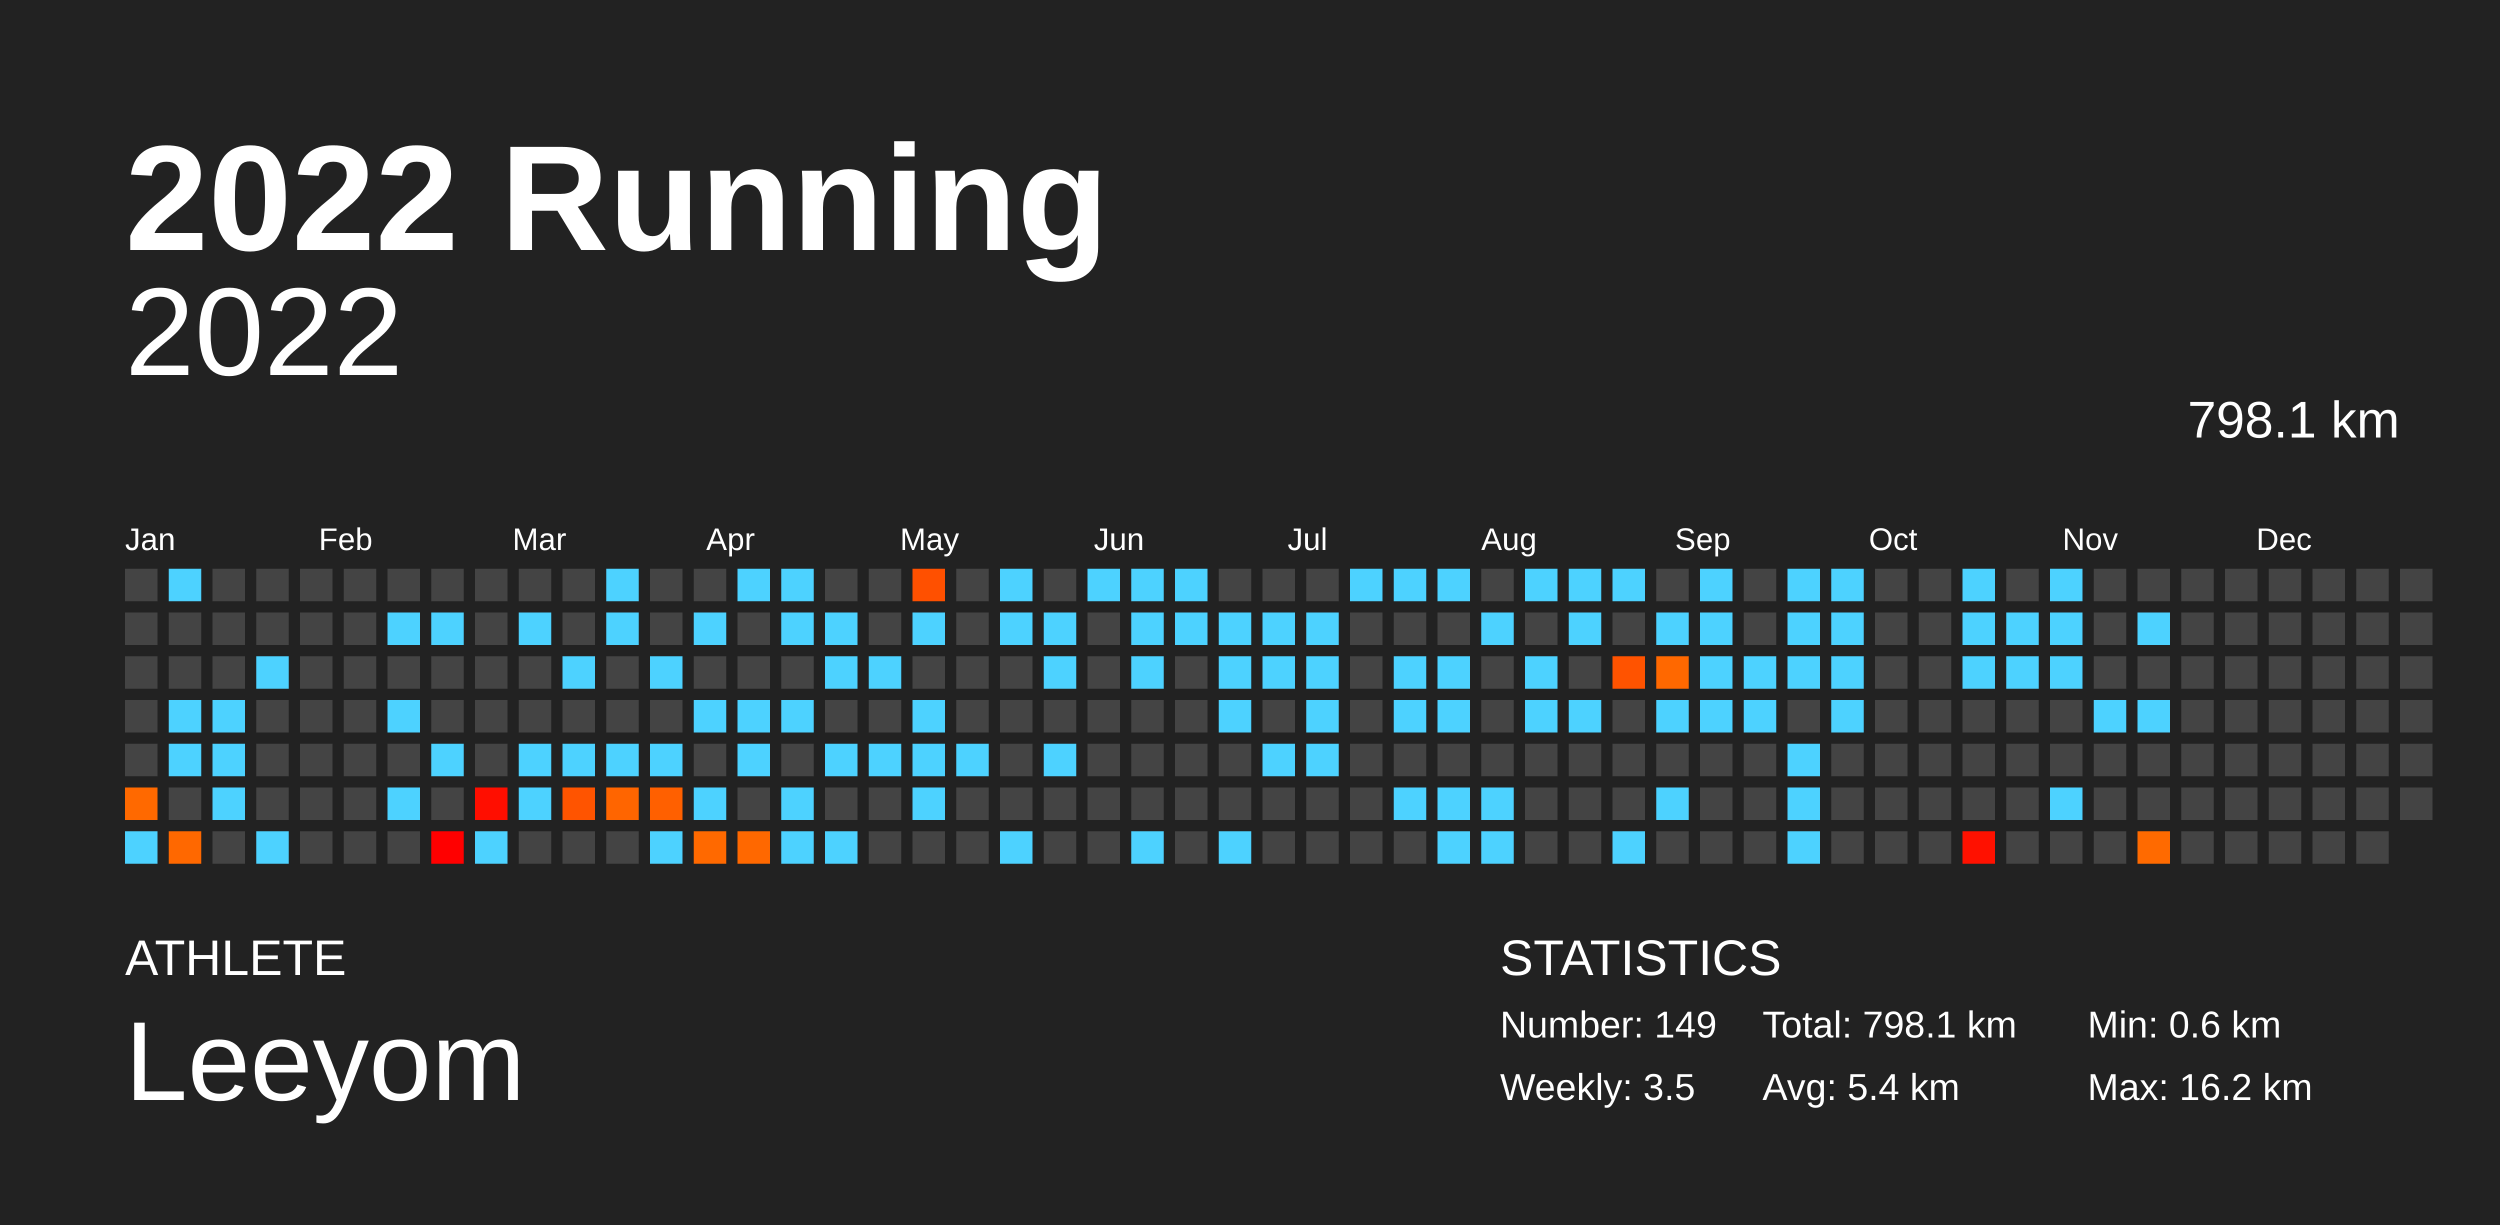
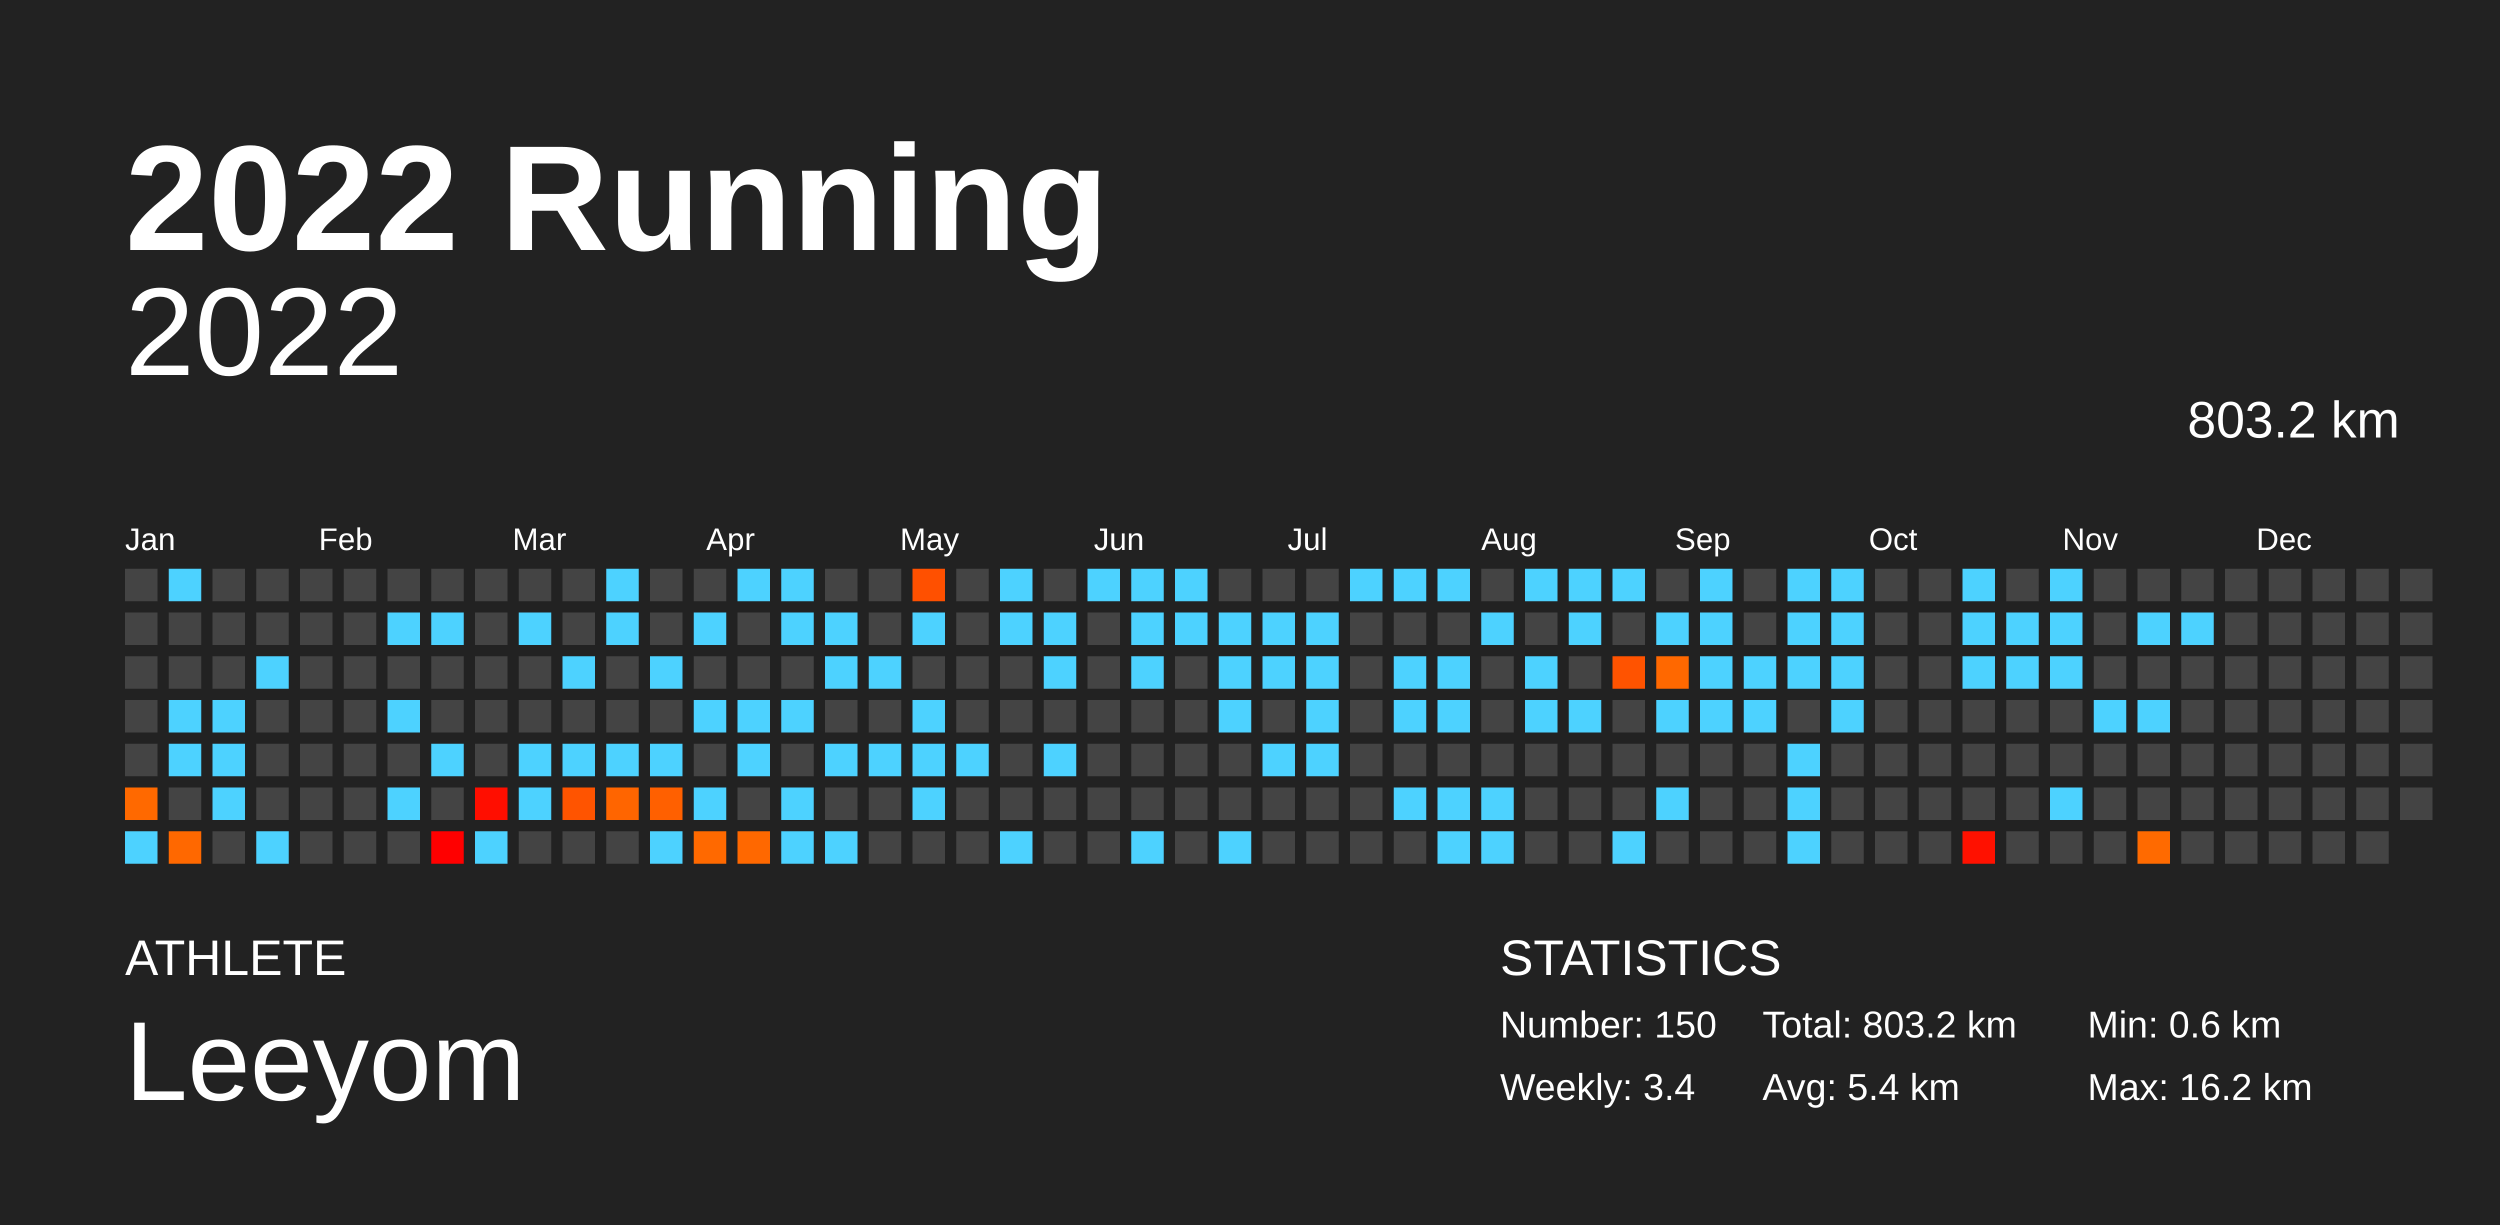
<svg xmlns="http://www.w3.org/2000/svg" baseProfile="full" height="98mm" version="1.1" viewBox="0,0,200,98" width="200mm">
  <defs />
  <rect fill="#222222" height="98" width="200" x="0" y="0" />
  <text fill="#FFFFFF" style="font-size:12px; font-family:Arial; font-weight:bold;" x="10" y="20">2022 Running</text>
  <text fill="#FFFFFF" style="font-size:4px; font-family:Arial" x="10" y="78">ATHLETE</text>
  <text fill="#FFFFFF" style="font-size:9px; font-family:Arial" x="10" y="88">Leeyom</text>
  <text fill="#FFFFFF" style="font-size:4px; font-family:Arial" x="120" y="78">STATISTICS</text>
-   <text fill="#FFFFFF" style="font-size:3px; font-family:Arial" x="120" y="83">Number: 149</text>
-   <text fill="#FFFFFF" style="font-size:3px; font-family:Arial" x="120" y="88">Weekly: 3.5</text>
-   <text fill="#FFFFFF" style="font-size:3px; font-family:Arial" x="141" y="83">Total: 798.1 km</text>
+   <text fill="#FFFFFF" style="font-size:3px; font-family:Arial" x="120" y="83">Number: 150</text>
+   <text fill="#FFFFFF" style="font-size:3px; font-family:Arial" x="120" y="88">Weekly: 3.4</text>
+   <text fill="#FFFFFF" style="font-size:3px; font-family:Arial" x="141" y="83">Total: 803.2 km</text>
  <text fill="#FFFFFF" style="font-size:3px; font-family:Arial" x="141" y="88">Avg: 5.4 km</text>
  <text fill="#FFFFFF" style="font-size:3px; font-family:Arial" x="167" y="83">Min: 0.6 km</text>
  <text fill="#FFFFFF" style="font-size:3px; font-family:Arial" x="167" y="88">Max: 16.2 km</text>
  <text alignment-baseline="hanging" fill="#FFFFFF" style="font-size:10.0px; font-family:Arial;" x="10" y="30">2022</text>
-   <text alignment-baseline="hanging" fill="#FFFFFF" style="font-size:4.125px; font-family:Arial;" x="175" y="35">798.1 km</text>
+   <text alignment-baseline="hanging" fill="#FFFFFF" style="font-size:4.125px; font-family:Arial;" x="175" y="35">803.2 km</text>
  <text fill="#FFFFFF" style="font-size:2.5px; font-family:Arial" x="10.0" y="44">Jan</text>
  <text fill="#FFFFFF" style="font-size:2.5px; font-family:Arial" x="25.5" y="44">Feb</text>
  <text fill="#FFFFFF" style="font-size:2.5px; font-family:Arial" x="41.0" y="44">Mar</text>
  <text fill="#FFFFFF" style="font-size:2.5px; font-family:Arial" x="56.5" y="44">Apr</text>
  <text fill="#FFFFFF" style="font-size:2.5px; font-family:Arial" x="72.0" y="44">May</text>
  <text fill="#FFFFFF" style="font-size:2.5px; font-family:Arial" x="87.5" y="44">Jun</text>
  <text fill="#FFFFFF" style="font-size:2.5px; font-family:Arial" x="103.0" y="44">Jul</text>
  <text fill="#FFFFFF" style="font-size:2.5px; font-family:Arial" x="118.5" y="44">Aug</text>
  <text fill="#FFFFFF" style="font-size:2.5px; font-family:Arial" x="134.0" y="44">Sep</text>
  <text fill="#FFFFFF" style="font-size:2.5px; font-family:Arial" x="149.5" y="44">Oct</text>
  <text fill="#FFFFFF" style="font-size:2.5px; font-family:Arial" x="165.0" y="44">Nov</text>
  <text fill="#FFFFFF" style="font-size:2.5px; font-family:Arial" x="180.5" y="44">Dec</text>
  <rect fill="#444444" height="2.6" width="2.6" x="10.0" y="45.5" />
  <rect fill="#444444" height="2.6" width="2.6" x="10.0" y="49.0" />
  <rect fill="#444444" height="2.6" width="2.6" x="10.0" y="52.5" />
  <rect fill="#444444" height="2.6" width="2.6" x="10.0" y="56.0" />
  <rect fill="#444444" height="2.6" width="2.6" x="10.0" y="59.5" />
  <rect fill="#ff6900" height="2.6" width="2.6" x="10.0" y="63.0" />
  <rect fill="#4dd2ff" height="2.6" width="2.6" x="10.0" y="66.5" />
  <rect fill="#4dd2ff" height="2.6" width="2.6" x="13.5" y="45.5" />
  <rect fill="#444444" height="2.6" width="2.6" x="13.5" y="49.0" />
  <rect fill="#444444" height="2.6" width="2.6" x="13.5" y="52.5" />
  <rect fill="#4dd2ff" height="2.6" width="2.6" x="13.5" y="56.0" />
  <rect fill="#4dd2ff" height="2.6" width="2.6" x="13.5" y="59.5" />
  <rect fill="#444444" height="2.6" width="2.6" x="13.5" y="63.0" />
  <rect fill="#ff6800" height="2.6" width="2.6" x="13.5" y="66.5" />
  <rect fill="#444444" height="2.6" width="2.6" x="17.0" y="45.5" />
  <rect fill="#444444" height="2.6" width="2.6" x="17.0" y="49.0" />
  <rect fill="#444444" height="2.6" width="2.6" x="17.0" y="52.5" />
  <rect fill="#4dd2ff" height="2.6" width="2.6" x="17.0" y="56.0" />
  <rect fill="#4dd2ff" height="2.6" width="2.6" x="17.0" y="59.5" />
  <rect fill="#4dd2ff" height="2.6" width="2.6" x="17.0" y="63.0" />
  <rect fill="#444444" height="2.6" width="2.6" x="17.0" y="66.5" />
  <rect fill="#444444" height="2.6" width="2.6" x="20.5" y="45.5" />
  <rect fill="#444444" height="2.6" width="2.6" x="20.5" y="49.0" />
  <rect fill="#4dd2ff" height="2.6" width="2.6" x="20.5" y="52.5" />
  <rect fill="#444444" height="2.6" width="2.6" x="20.5" y="56.0" />
  <rect fill="#444444" height="2.6" width="2.6" x="20.5" y="59.5" />
  <rect fill="#444444" height="2.6" width="2.6" x="20.5" y="63.0" />
  <rect fill="#4dd2ff" height="2.6" width="2.6" x="20.5" y="66.5" />
  <rect fill="#444444" height="2.6" width="2.6" x="24.0" y="45.5" />
  <rect fill="#444444" height="2.6" width="2.6" x="24.0" y="49.0" />
  <rect fill="#444444" height="2.6" width="2.6" x="24.0" y="52.5" />
  <rect fill="#444444" height="2.6" width="2.6" x="24.0" y="56.0" />
  <rect fill="#444444" height="2.6" width="2.6" x="24.0" y="59.5" />
  <rect fill="#444444" height="2.6" width="2.6" x="24.0" y="63.0" />
  <rect fill="#444444" height="2.6" width="2.6" x="24.0" y="66.5" />
  <rect fill="#444444" height="2.6" width="2.6" x="27.5" y="45.5" />
  <rect fill="#444444" height="2.6" width="2.6" x="27.5" y="49.0" />
  <rect fill="#444444" height="2.6" width="2.6" x="27.5" y="52.5" />
  <rect fill="#444444" height="2.6" width="2.6" x="27.5" y="56.0" />
  <rect fill="#444444" height="2.6" width="2.6" x="27.5" y="59.5" />
  <rect fill="#444444" height="2.6" width="2.6" x="27.5" y="63.0" />
  <rect fill="#444444" height="2.6" width="2.6" x="27.5" y="66.5" />
  <rect fill="#444444" height="2.6" width="2.6" x="31.0" y="45.5" />
  <rect fill="#4dd2ff" height="2.6" width="2.6" x="31.0" y="49.0" />
  <rect fill="#444444" height="2.6" width="2.6" x="31.0" y="52.5" />
  <rect fill="#4dd2ff" height="2.6" width="2.6" x="31.0" y="56.0" />
  <rect fill="#444444" height="2.6" width="2.6" x="31.0" y="59.5" />
  <rect fill="#4dd2ff" height="2.6" width="2.6" x="31.0" y="63.0" />
  <rect fill="#444444" height="2.6" width="2.6" x="31.0" y="66.5" />
  <rect fill="#444444" height="2.6" width="2.6" x="34.5" y="45.5" />
  <rect fill="#4dd2ff" height="2.6" width="2.6" x="34.5" y="49.0" />
  <rect fill="#444444" height="2.6" width="2.6" x="34.5" y="52.5" />
  <rect fill="#444444" height="2.6" width="2.6" x="34.5" y="56.0" />
  <rect fill="#4dd2ff" height="2.6" width="2.6" x="34.5" y="59.5" />
  <rect fill="#444444" height="2.6" width="2.6" x="34.5" y="63.0" />
  <rect fill="#ff0000" height="2.6" width="2.6" x="34.5" y="66.5" />
  <rect fill="#444444" height="2.6" width="2.6" x="38.0" y="45.5" />
  <rect fill="#444444" height="2.6" width="2.6" x="38.0" y="49.0" />
  <rect fill="#444444" height="2.6" width="2.6" x="38.0" y="52.5" />
  <rect fill="#444444" height="2.6" width="2.6" x="38.0" y="56.0" />
  <rect fill="#444444" height="2.6" width="2.6" x="38.0" y="59.5" />
  <rect fill="#ff0e00" height="2.6" width="2.6" x="38.0" y="63.0" />
  <rect fill="#4dd2ff" height="2.6" width="2.6" x="38.0" y="66.5" />
  <rect fill="#444444" height="2.6" width="2.6" x="41.5" y="45.5" />
  <rect fill="#4dd2ff" height="2.6" width="2.6" x="41.5" y="49.0" />
  <rect fill="#444444" height="2.6" width="2.6" x="41.5" y="52.5" />
  <rect fill="#444444" height="2.6" width="2.6" x="41.5" y="56.0" />
  <rect fill="#4dd2ff" height="2.6" width="2.6" x="41.5" y="59.5" />
  <rect fill="#4dd2ff" height="2.6" width="2.6" x="41.5" y="63.0" />
  <rect fill="#444444" height="2.6" width="2.6" x="41.5" y="66.5" />
  <rect fill="#444444" height="2.6" width="2.6" x="45.0" y="45.5" />
  <rect fill="#444444" height="2.6" width="2.6" x="45.0" y="49.0" />
  <rect fill="#4dd2ff" height="2.6" width="2.6" x="45.0" y="52.5" />
  <rect fill="#444444" height="2.6" width="2.6" x="45.0" y="56.0" />
  <rect fill="#4dd2ff" height="2.6" width="2.6" x="45.0" y="59.5" />
  <rect fill="#ff5400" height="2.6" width="2.6" x="45.0" y="63.0" />
  <rect fill="#444444" height="2.6" width="2.6" x="45.0" y="66.5" />
  <rect fill="#4dd2ff" height="2.6" width="2.6" x="48.5" y="45.5" />
  <rect fill="#4dd2ff" height="2.6" width="2.6" x="48.5" y="49.0" />
  <rect fill="#444444" height="2.6" width="2.6" x="48.5" y="52.5" />
  <rect fill="#444444" height="2.6" width="2.6" x="48.5" y="56.0" />
  <rect fill="#4dd2ff" height="2.6" width="2.6" x="48.5" y="59.5" />
  <rect fill="#ff6500" height="2.6" width="2.6" x="48.5" y="63.0" />
  <rect fill="#444444" height="2.6" width="2.6" x="48.5" y="66.5" />
  <rect fill="#444444" height="2.6" width="2.6" x="52.0" y="45.5" />
  <rect fill="#444444" height="2.6" width="2.6" x="52.0" y="49.0" />
  <rect fill="#4dd2ff" height="2.6" width="2.6" x="52.0" y="52.5" />
  <rect fill="#444444" height="2.6" width="2.6" x="52.0" y="56.0" />
  <rect fill="#4dd2ff" height="2.6" width="2.6" x="52.0" y="59.5" />
  <rect fill="#ff6000" height="2.6" width="2.6" x="52.0" y="63.0" />
  <rect fill="#4dd2ff" height="2.6" width="2.6" x="52.0" y="66.5" />
  <rect fill="#444444" height="2.6" width="2.6" x="55.5" y="45.5" />
  <rect fill="#4dd2ff" height="2.6" width="2.6" x="55.5" y="49.0" />
  <rect fill="#444444" height="2.6" width="2.6" x="55.5" y="52.5" />
  <rect fill="#4dd2ff" height="2.6" width="2.6" x="55.5" y="56.0" />
  <rect fill="#444444" height="2.6" width="2.6" x="55.5" y="59.5" />
  <rect fill="#4dd2ff" height="2.6" width="2.6" x="55.5" y="63.0" />
  <rect fill="#ff6900" height="2.6" width="2.6" x="55.5" y="66.5" />
  <rect fill="#4dd2ff" height="2.6" width="2.6" x="59.0" y="45.5" />
  <rect fill="#444444" height="2.6" width="2.6" x="59.0" y="49.0" />
  <rect fill="#444444" height="2.6" width="2.6" x="59.0" y="52.5" />
  <rect fill="#4dd2ff" height="2.6" width="2.6" x="59.0" y="56.0" />
  <rect fill="#4dd2ff" height="2.6" width="2.6" x="59.0" y="59.5" />
  <rect fill="#444444" height="2.6" width="2.6" x="59.0" y="63.0" />
  <rect fill="#ff6800" height="2.6" width="2.6" x="59.0" y="66.5" />
  <rect fill="#4dd2ff" height="2.6" width="2.6" x="62.5" y="45.5" />
  <rect fill="#4dd2ff" height="2.6" width="2.6" x="62.5" y="49.0" />
  <rect fill="#444444" height="2.6" width="2.6" x="62.5" y="52.5" />
  <rect fill="#4dd2ff" height="2.6" width="2.6" x="62.5" y="56.0" />
  <rect fill="#444444" height="2.6" width="2.6" x="62.5" y="59.5" />
  <rect fill="#4dd2ff" height="2.6" width="2.6" x="62.5" y="63.0" />
  <rect fill="#4dd2ff" height="2.6" width="2.6" x="62.5" y="66.5" />
  <rect fill="#444444" height="2.6" width="2.6" x="66.0" y="45.5" />
  <rect fill="#4dd2ff" height="2.6" width="2.6" x="66.0" y="49.0" />
  <rect fill="#4dd2ff" height="2.6" width="2.6" x="66.0" y="52.5" />
  <rect fill="#444444" height="2.6" width="2.6" x="66.0" y="56.0" />
  <rect fill="#4dd2ff" height="2.6" width="2.6" x="66.0" y="59.5" />
  <rect fill="#444444" height="2.6" width="2.6" x="66.0" y="63.0" />
  <rect fill="#4dd2ff" height="2.6" width="2.6" x="66.0" y="66.5" />
  <rect fill="#444444" height="2.6" width="2.6" x="69.5" y="45.5" />
  <rect fill="#444444" height="2.6" width="2.6" x="69.5" y="49.0" />
  <rect fill="#4dd2ff" height="2.6" width="2.6" x="69.5" y="52.5" />
  <rect fill="#444444" height="2.6" width="2.6" x="69.5" y="56.0" />
  <rect fill="#4dd2ff" height="2.6" width="2.6" x="69.5" y="59.5" />
  <rect fill="#444444" height="2.6" width="2.6" x="69.5" y="63.0" />
  <rect fill="#444444" height="2.6" width="2.6" x="69.5" y="66.5" />
  <rect fill="#ff5000" height="2.6" width="2.6" x="73.0" y="45.5" />
  <rect fill="#4dd2ff" height="2.6" width="2.6" x="73.0" y="49.0" />
  <rect fill="#444444" height="2.6" width="2.6" x="73.0" y="52.5" />
  <rect fill="#4dd2ff" height="2.6" width="2.6" x="73.0" y="56.0" />
  <rect fill="#4dd2ff" height="2.6" width="2.6" x="73.0" y="59.5" />
  <rect fill="#4dd2ff" height="2.6" width="2.6" x="73.0" y="63.0" />
  <rect fill="#444444" height="2.6" width="2.6" x="73.0" y="66.5" />
  <rect fill="#444444" height="2.6" width="2.6" x="76.5" y="45.5" />
  <rect fill="#444444" height="2.6" width="2.6" x="76.5" y="49.0" />
  <rect fill="#444444" height="2.6" width="2.6" x="76.5" y="52.5" />
  <rect fill="#444444" height="2.6" width="2.6" x="76.5" y="56.0" />
  <rect fill="#4dd2ff" height="2.6" width="2.6" x="76.5" y="59.5" />
  <rect fill="#444444" height="2.6" width="2.6" x="76.5" y="63.0" />
  <rect fill="#444444" height="2.6" width="2.6" x="76.5" y="66.5" />
  <rect fill="#4dd2ff" height="2.6" width="2.6" x="80.0" y="45.5" />
  <rect fill="#4dd2ff" height="2.6" width="2.6" x="80.0" y="49.0" />
  <rect fill="#444444" height="2.6" width="2.6" x="80.0" y="52.5" />
  <rect fill="#444444" height="2.6" width="2.6" x="80.0" y="56.0" />
  <rect fill="#444444" height="2.6" width="2.6" x="80.0" y="59.5" />
  <rect fill="#444444" height="2.6" width="2.6" x="80.0" y="63.0" />
  <rect fill="#4dd2ff" height="2.6" width="2.6" x="80.0" y="66.5" />
  <rect fill="#444444" height="2.6" width="2.6" x="83.5" y="45.5" />
  <rect fill="#4dd2ff" height="2.6" width="2.6" x="83.5" y="49.0" />
  <rect fill="#4dd2ff" height="2.6" width="2.6" x="83.5" y="52.5" />
  <rect fill="#444444" height="2.6" width="2.6" x="83.5" y="56.0" />
  <rect fill="#4dd2ff" height="2.6" width="2.6" x="83.5" y="59.5" />
  <rect fill="#444444" height="2.6" width="2.6" x="83.5" y="63.0" />
  <rect fill="#444444" height="2.6" width="2.6" x="83.5" y="66.5" />
  <rect fill="#4dd2ff" height="2.6" width="2.6" x="87.0" y="45.5" />
  <rect fill="#444444" height="2.6" width="2.6" x="87.0" y="49.0" />
  <rect fill="#444444" height="2.6" width="2.6" x="87.0" y="52.5" />
  <rect fill="#444444" height="2.6" width="2.6" x="87.0" y="56.0" />
  <rect fill="#444444" height="2.6" width="2.6" x="87.0" y="59.5" />
  <rect fill="#444444" height="2.6" width="2.6" x="87.0" y="63.0" />
  <rect fill="#444444" height="2.6" width="2.6" x="87.0" y="66.5" />
  <rect fill="#4dd2ff" height="2.6" width="2.6" x="90.5" y="45.5" />
  <rect fill="#4dd2ff" height="2.6" width="2.6" x="90.5" y="49.0" />
  <rect fill="#4dd2ff" height="2.6" width="2.6" x="90.5" y="52.5" />
  <rect fill="#444444" height="2.6" width="2.6" x="90.5" y="56.0" />
  <rect fill="#444444" height="2.6" width="2.6" x="90.5" y="59.5" />
  <rect fill="#444444" height="2.6" width="2.6" x="90.5" y="63.0" />
  <rect fill="#4dd2ff" height="2.6" width="2.6" x="90.5" y="66.5" />
  <rect fill="#4dd2ff" height="2.6" width="2.6" x="94.0" y="45.5" />
  <rect fill="#4dd2ff" height="2.6" width="2.6" x="94.0" y="49.0" />
  <rect fill="#444444" height="2.6" width="2.6" x="94.0" y="52.5" />
  <rect fill="#444444" height="2.6" width="2.6" x="94.0" y="56.0" />
  <rect fill="#444444" height="2.6" width="2.6" x="94.0" y="59.5" />
  <rect fill="#444444" height="2.6" width="2.6" x="94.0" y="63.0" />
  <rect fill="#444444" height="2.6" width="2.6" x="94.0" y="66.5" />
  <rect fill="#444444" height="2.6" width="2.6" x="97.5" y="45.5" />
  <rect fill="#4dd2ff" height="2.6" width="2.6" x="97.5" y="49.0" />
  <rect fill="#4dd2ff" height="2.6" width="2.6" x="97.5" y="52.5" />
  <rect fill="#4dd2ff" height="2.6" width="2.6" x="97.5" y="56.0" />
  <rect fill="#444444" height="2.6" width="2.6" x="97.5" y="59.5" />
  <rect fill="#444444" height="2.6" width="2.6" x="97.5" y="63.0" />
  <rect fill="#4dd2ff" height="2.6" width="2.6" x="97.5" y="66.5" />
  <rect fill="#444444" height="2.6" width="2.6" x="101.0" y="45.5" />
  <rect fill="#4dd2ff" height="2.6" width="2.6" x="101.0" y="49.0" />
  <rect fill="#4dd2ff" height="2.6" width="2.6" x="101.0" y="52.5" />
  <rect fill="#444444" height="2.6" width="2.6" x="101.0" y="56.0" />
  <rect fill="#4dd2ff" height="2.6" width="2.6" x="101.0" y="59.5" />
  <rect fill="#444444" height="2.6" width="2.6" x="101.0" y="63.0" />
  <rect fill="#444444" height="2.6" width="2.6" x="101.0" y="66.5" />
  <rect fill="#444444" height="2.6" width="2.6" x="104.5" y="45.5" />
  <rect fill="#4dd2ff" height="2.6" width="2.6" x="104.5" y="49.0" />
  <rect fill="#4dd2ff" height="2.6" width="2.6" x="104.5" y="52.5" />
  <rect fill="#4dd2ff" height="2.6" width="2.6" x="104.5" y="56.0" />
  <rect fill="#4dd2ff" height="2.6" width="2.6" x="104.5" y="59.5" />
  <rect fill="#444444" height="2.6" width="2.6" x="104.5" y="63.0" />
  <rect fill="#444444" height="2.6" width="2.6" x="104.5" y="66.5" />
  <rect fill="#4dd2ff" height="2.6" width="2.6" x="108.0" y="45.5" />
  <rect fill="#444444" height="2.6" width="2.6" x="108.0" y="49.0" />
  <rect fill="#444444" height="2.6" width="2.6" x="108.0" y="52.5" />
  <rect fill="#444444" height="2.6" width="2.6" x="108.0" y="56.0" />
  <rect fill="#444444" height="2.6" width="2.6" x="108.0" y="59.5" />
  <rect fill="#444444" height="2.6" width="2.6" x="108.0" y="63.0" />
  <rect fill="#444444" height="2.6" width="2.6" x="108.0" y="66.5" />
  <rect fill="#4dd2ff" height="2.6" width="2.6" x="111.5" y="45.5" />
  <rect fill="#444444" height="2.6" width="2.6" x="111.5" y="49.0" />
  <rect fill="#4dd2ff" height="2.6" width="2.6" x="111.5" y="52.5" />
  <rect fill="#4dd2ff" height="2.6" width="2.6" x="111.5" y="56.0" />
  <rect fill="#444444" height="2.6" width="2.6" x="111.5" y="59.5" />
  <rect fill="#4dd2ff" height="2.6" width="2.6" x="111.5" y="63.0" />
  <rect fill="#444444" height="2.6" width="2.6" x="111.5" y="66.5" />
  <rect fill="#4dd2ff" height="2.6" width="2.6" x="115.0" y="45.5" />
  <rect fill="#444444" height="2.6" width="2.6" x="115.0" y="49.0" />
  <rect fill="#4dd2ff" height="2.6" width="2.6" x="115.0" y="52.5" />
  <rect fill="#4dd2ff" height="2.6" width="2.6" x="115.0" y="56.0" />
  <rect fill="#444444" height="2.6" width="2.6" x="115.0" y="59.5" />
  <rect fill="#4dd2ff" height="2.6" width="2.6" x="115.0" y="63.0" />
  <rect fill="#4dd2ff" height="2.6" width="2.6" x="115.0" y="66.5" />
  <rect fill="#444444" height="2.6" width="2.6" x="118.5" y="45.5" />
  <rect fill="#4dd2ff" height="2.6" width="2.6" x="118.5" y="49.0" />
  <rect fill="#444444" height="2.6" width="2.6" x="118.5" y="52.5" />
  <rect fill="#444444" height="2.6" width="2.6" x="118.5" y="56.0" />
  <rect fill="#444444" height="2.6" width="2.6" x="118.5" y="59.5" />
  <rect fill="#4dd2ff" height="2.6" width="2.6" x="118.5" y="63.0" />
  <rect fill="#4dd2ff" height="2.6" width="2.6" x="118.5" y="66.5" />
  <rect fill="#4dd2ff" height="2.6" width="2.6" x="122.0" y="45.5" />
  <rect fill="#444444" height="2.6" width="2.6" x="122.0" y="49.0" />
  <rect fill="#4dd2ff" height="2.6" width="2.6" x="122.0" y="52.5" />
  <rect fill="#4dd2ff" height="2.6" width="2.6" x="122.0" y="56.0" />
  <rect fill="#444444" height="2.6" width="2.6" x="122.0" y="59.5" />
  <rect fill="#444444" height="2.6" width="2.6" x="122.0" y="63.0" />
  <rect fill="#444444" height="2.6" width="2.6" x="122.0" y="66.5" />
  <rect fill="#4dd2ff" height="2.6" width="2.6" x="125.5" y="45.5" />
  <rect fill="#4dd2ff" height="2.6" width="2.6" x="125.5" y="49.0" />
  <rect fill="#444444" height="2.6" width="2.6" x="125.5" y="52.5" />
  <rect fill="#4dd2ff" height="2.6" width="2.6" x="125.5" y="56.0" />
  <rect fill="#444444" height="2.6" width="2.6" x="125.5" y="59.5" />
  <rect fill="#444444" height="2.6" width="2.6" x="125.5" y="63.0" />
  <rect fill="#444444" height="2.6" width="2.6" x="125.5" y="66.5" />
  <rect fill="#4dd2ff" height="2.6" width="2.6" x="129.0" y="45.5" />
  <rect fill="#444444" height="2.6" width="2.6" x="129.0" y="49.0" />
  <rect fill="#ff5300" height="2.6" width="2.6" x="129.0" y="52.5" />
  <rect fill="#444444" height="2.6" width="2.6" x="129.0" y="56.0" />
  <rect fill="#444444" height="2.6" width="2.6" x="129.0" y="59.5" />
  <rect fill="#444444" height="2.6" width="2.6" x="129.0" y="63.0" />
  <rect fill="#4dd2ff" height="2.6" width="2.6" x="129.0" y="66.5" />
  <rect fill="#444444" height="2.6" width="2.6" x="132.5" y="45.5" />
  <rect fill="#4dd2ff" height="2.6" width="2.6" x="132.5" y="49.0" />
  <rect fill="#ff6800" height="2.6" width="2.6" x="132.5" y="52.5" />
  <rect fill="#4dd2ff" height="2.6" width="2.6" x="132.5" y="56.0" />
  <rect fill="#444444" height="2.6" width="2.6" x="132.5" y="59.5" />
  <rect fill="#4dd2ff" height="2.6" width="2.6" x="132.5" y="63.0" />
  <rect fill="#444444" height="2.6" width="2.6" x="132.5" y="66.5" />
  <rect fill="#4dd2ff" height="2.6" width="2.6" x="136.0" y="45.5" />
  <rect fill="#4dd2ff" height="2.6" width="2.6" x="136.0" y="49.0" />
  <rect fill="#4dd2ff" height="2.6" width="2.6" x="136.0" y="52.5" />
  <rect fill="#4dd2ff" height="2.6" width="2.6" x="136.0" y="56.0" />
  <rect fill="#444444" height="2.6" width="2.6" x="136.0" y="59.5" />
  <rect fill="#444444" height="2.6" width="2.6" x="136.0" y="63.0" />
  <rect fill="#444444" height="2.6" width="2.6" x="136.0" y="66.5" />
  <rect fill="#444444" height="2.6" width="2.6" x="139.5" y="45.5" />
  <rect fill="#444444" height="2.6" width="2.6" x="139.5" y="49.0" />
  <rect fill="#4dd2ff" height="2.6" width="2.6" x="139.5" y="52.5" />
  <rect fill="#4dd2ff" height="2.6" width="2.6" x="139.5" y="56.0" />
  <rect fill="#444444" height="2.6" width="2.6" x="139.5" y="59.5" />
  <rect fill="#444444" height="2.6" width="2.6" x="139.5" y="63.0" />
  <rect fill="#444444" height="2.6" width="2.6" x="139.5" y="66.5" />
  <rect fill="#4dd2ff" height="2.6" width="2.6" x="143.0" y="45.5" />
  <rect fill="#4dd2ff" height="2.6" width="2.6" x="143.0" y="49.0" />
  <rect fill="#4dd2ff" height="2.6" width="2.6" x="143.0" y="52.5" />
  <rect fill="#444444" height="2.6" width="2.6" x="143.0" y="56.0" />
  <rect fill="#4dd2ff" height="2.6" width="2.6" x="143.0" y="59.5" />
  <rect fill="#4dd2ff" height="2.6" width="2.6" x="143.0" y="63.0" />
  <rect fill="#4dd2ff" height="2.6" width="2.6" x="143.0" y="66.5" />
  <rect fill="#4dd2ff" height="2.6" width="2.6" x="146.5" y="45.5" />
  <rect fill="#4dd2ff" height="2.6" width="2.6" x="146.5" y="49.0" />
  <rect fill="#4dd2ff" height="2.6" width="2.6" x="146.5" y="52.5" />
  <rect fill="#4dd2ff" height="2.6" width="2.6" x="146.5" y="56.0" />
  <rect fill="#444444" height="2.6" width="2.6" x="146.5" y="59.5" />
  <rect fill="#444444" height="2.6" width="2.6" x="146.5" y="63.0" />
  <rect fill="#444444" height="2.6" width="2.6" x="146.5" y="66.5" />
  <rect fill="#444444" height="2.6" width="2.6" x="150.0" y="45.5" />
  <rect fill="#444444" height="2.6" width="2.6" x="150.0" y="49.0" />
  <rect fill="#444444" height="2.6" width="2.6" x="150.0" y="52.5" />
  <rect fill="#444444" height="2.6" width="2.6" x="150.0" y="56.0" />
  <rect fill="#444444" height="2.6" width="2.6" x="150.0" y="59.5" />
  <rect fill="#444444" height="2.6" width="2.6" x="150.0" y="63.0" />
  <rect fill="#444444" height="2.6" width="2.6" x="150.0" y="66.5" />
  <rect fill="#444444" height="2.6" width="2.6" x="153.5" y="45.5" />
  <rect fill="#444444" height="2.6" width="2.6" x="153.5" y="49.0" />
  <rect fill="#444444" height="2.6" width="2.6" x="153.5" y="52.5" />
  <rect fill="#444444" height="2.6" width="2.6" x="153.5" y="56.0" />
  <rect fill="#444444" height="2.6" width="2.6" x="153.5" y="59.5" />
  <rect fill="#444444" height="2.6" width="2.6" x="153.5" y="63.0" />
  <rect fill="#444444" height="2.6" width="2.6" x="153.5" y="66.5" />
  <rect fill="#4dd2ff" height="2.6" width="2.6" x="157.0" y="45.5" />
  <rect fill="#4dd2ff" height="2.6" width="2.6" x="157.0" y="49.0" />
  <rect fill="#4dd2ff" height="2.6" width="2.6" x="157.0" y="52.5" />
  <rect fill="#444444" height="2.6" width="2.6" x="157.0" y="56.0" />
  <rect fill="#444444" height="2.6" width="2.6" x="157.0" y="59.5" />
  <rect fill="#444444" height="2.6" width="2.6" x="157.0" y="63.0" />
  <rect fill="#ff1100" height="2.6" width="2.6" x="157.0" y="66.5" />
  <rect fill="#444444" height="2.6" width="2.6" x="160.5" y="45.5" />
  <rect fill="#4dd2ff" height="2.6" width="2.6" x="160.5" y="49.0" />
  <rect fill="#4dd2ff" height="2.6" width="2.6" x="160.5" y="52.5" />
  <rect fill="#444444" height="2.6" width="2.6" x="160.5" y="56.0" />
  <rect fill="#444444" height="2.6" width="2.6" x="160.5" y="59.5" />
  <rect fill="#444444" height="2.6" width="2.6" x="160.5" y="63.0" />
  <rect fill="#444444" height="2.6" width="2.6" x="160.5" y="66.5" />
  <rect fill="#4dd2ff" height="2.6" width="2.6" x="164.0" y="45.5" />
  <rect fill="#4dd2ff" height="2.6" width="2.6" x="164.0" y="49.0" />
  <rect fill="#4dd2ff" height="2.6" width="2.6" x="164.0" y="52.5" />
  <rect fill="#444444" height="2.6" width="2.6" x="164.0" y="56.0" />
  <rect fill="#444444" height="2.6" width="2.6" x="164.0" y="59.5" />
  <rect fill="#4dd2ff" height="2.6" width="2.6" x="164.0" y="63.0" />
  <rect fill="#444444" height="2.6" width="2.6" x="164.0" y="66.5" />
  <rect fill="#444444" height="2.6" width="2.6" x="167.5" y="45.5" />
  <rect fill="#444444" height="2.6" width="2.6" x="167.5" y="49.0" />
  <rect fill="#444444" height="2.6" width="2.6" x="167.5" y="52.5" />
  <rect fill="#4dd2ff" height="2.6" width="2.6" x="167.5" y="56.0" />
  <rect fill="#444444" height="2.6" width="2.6" x="167.5" y="59.5" />
  <rect fill="#444444" height="2.6" width="2.6" x="167.5" y="63.0" />
  <rect fill="#444444" height="2.6" width="2.6" x="167.5" y="66.5" />
  <rect fill="#444444" height="2.6" width="2.6" x="171.0" y="45.5" />
  <rect fill="#4dd2ff" height="2.6" width="2.6" x="171.0" y="49.0" />
  <rect fill="#444444" height="2.6" width="2.6" x="171.0" y="52.5" />
  <rect fill="#4dd2ff" height="2.6" width="2.6" x="171.0" y="56.0" />
  <rect fill="#444444" height="2.6" width="2.6" x="171.0" y="59.5" />
  <rect fill="#444444" height="2.6" width="2.6" x="171.0" y="63.0" />
  <rect fill="#ff6a00" height="2.6" width="2.6" x="171.0" y="66.5" />
  <rect fill="#444444" height="2.6" width="2.6" x="174.5" y="45.5" />
-   <rect fill="#444444" height="2.6" width="2.6" x="174.5" y="49.0" />
+   <rect fill="#4dd2ff" height="2.6" width="2.6" x="174.5" y="49.0" />
  <rect fill="#444444" height="2.6" width="2.6" x="174.5" y="52.5" />
  <rect fill="#444444" height="2.6" width="2.6" x="174.5" y="56.0" />
  <rect fill="#444444" height="2.6" width="2.6" x="174.5" y="59.5" />
  <rect fill="#444444" height="2.6" width="2.6" x="174.5" y="63.0" />
  <rect fill="#444444" height="2.6" width="2.6" x="174.5" y="66.5" />
  <rect fill="#444444" height="2.6" width="2.6" x="178.0" y="45.5" />
  <rect fill="#444444" height="2.6" width="2.6" x="178.0" y="49.0" />
  <rect fill="#444444" height="2.6" width="2.6" x="178.0" y="52.5" />
  <rect fill="#444444" height="2.6" width="2.6" x="178.0" y="56.0" />
  <rect fill="#444444" height="2.6" width="2.6" x="178.0" y="59.5" />
  <rect fill="#444444" height="2.6" width="2.6" x="178.0" y="63.0" />
  <rect fill="#444444" height="2.6" width="2.6" x="178.0" y="66.5" />
  <rect fill="#444444" height="2.6" width="2.6" x="181.5" y="45.5" />
  <rect fill="#444444" height="2.6" width="2.6" x="181.5" y="49.0" />
  <rect fill="#444444" height="2.6" width="2.6" x="181.5" y="52.5" />
  <rect fill="#444444" height="2.6" width="2.6" x="181.5" y="56.0" />
  <rect fill="#444444" height="2.6" width="2.6" x="181.5" y="59.5" />
  <rect fill="#444444" height="2.6" width="2.6" x="181.5" y="63.0" />
  <rect fill="#444444" height="2.6" width="2.6" x="181.5" y="66.5" />
  <rect fill="#444444" height="2.6" width="2.6" x="185.0" y="45.5" />
  <rect fill="#444444" height="2.6" width="2.6" x="185.0" y="49.0" />
  <rect fill="#444444" height="2.6" width="2.6" x="185.0" y="52.5" />
  <rect fill="#444444" height="2.6" width="2.6" x="185.0" y="56.0" />
  <rect fill="#444444" height="2.6" width="2.6" x="185.0" y="59.5" />
  <rect fill="#444444" height="2.6" width="2.6" x="185.0" y="63.0" />
  <rect fill="#444444" height="2.6" width="2.6" x="185.0" y="66.5" />
  <rect fill="#444444" height="2.6" width="2.6" x="188.5" y="45.5" />
  <rect fill="#444444" height="2.6" width="2.6" x="188.5" y="49.0" />
  <rect fill="#444444" height="2.6" width="2.6" x="188.5" y="52.5" />
  <rect fill="#444444" height="2.6" width="2.6" x="188.5" y="56.0" />
  <rect fill="#444444" height="2.6" width="2.6" x="188.5" y="59.5" />
  <rect fill="#444444" height="2.6" width="2.6" x="188.5" y="63.0" />
  <rect fill="#444444" height="2.6" width="2.6" x="188.5" y="66.5" />
  <rect fill="#444444" height="2.6" width="2.6" x="192.0" y="45.5" />
  <rect fill="#444444" height="2.6" width="2.6" x="192.0" y="49.0" />
  <rect fill="#444444" height="2.6" width="2.6" x="192.0" y="52.5" />
  <rect fill="#444444" height="2.6" width="2.6" x="192.0" y="56.0" />
  <rect fill="#444444" height="2.6" width="2.6" x="192.0" y="59.5" />
  <rect fill="#444444" height="2.6" width="2.6" x="192.0" y="63.0" />
</svg>
